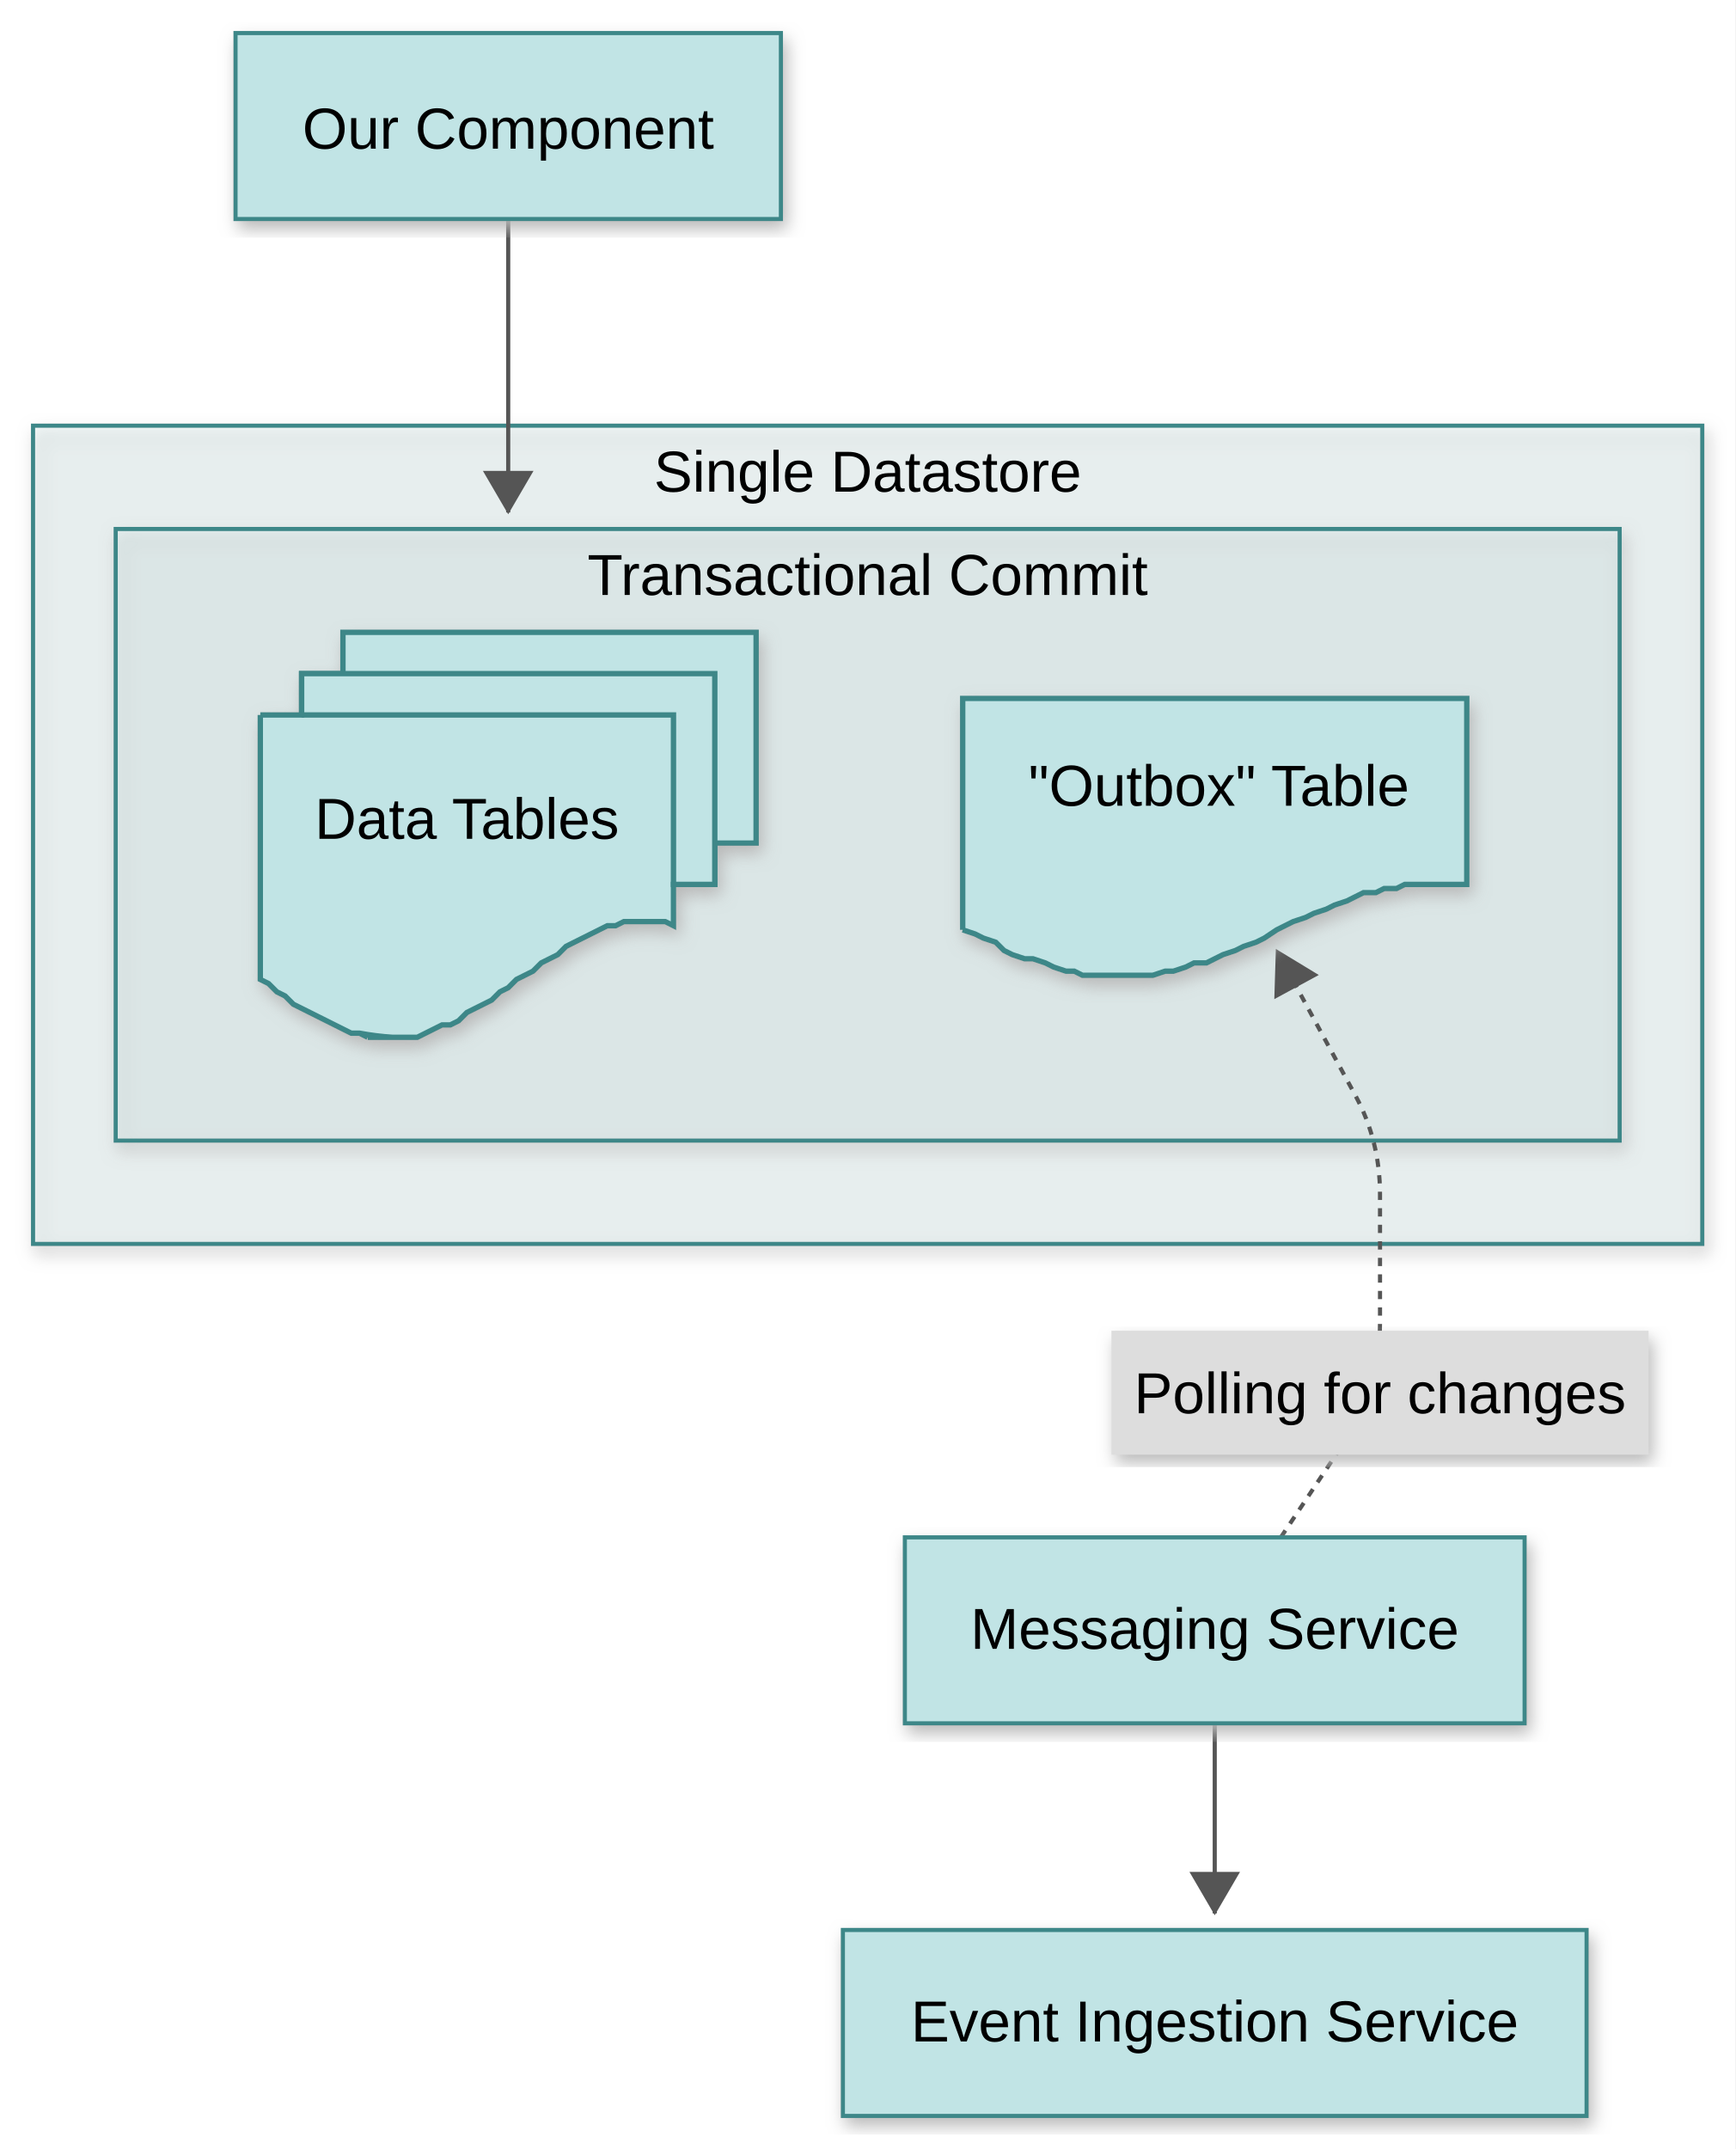
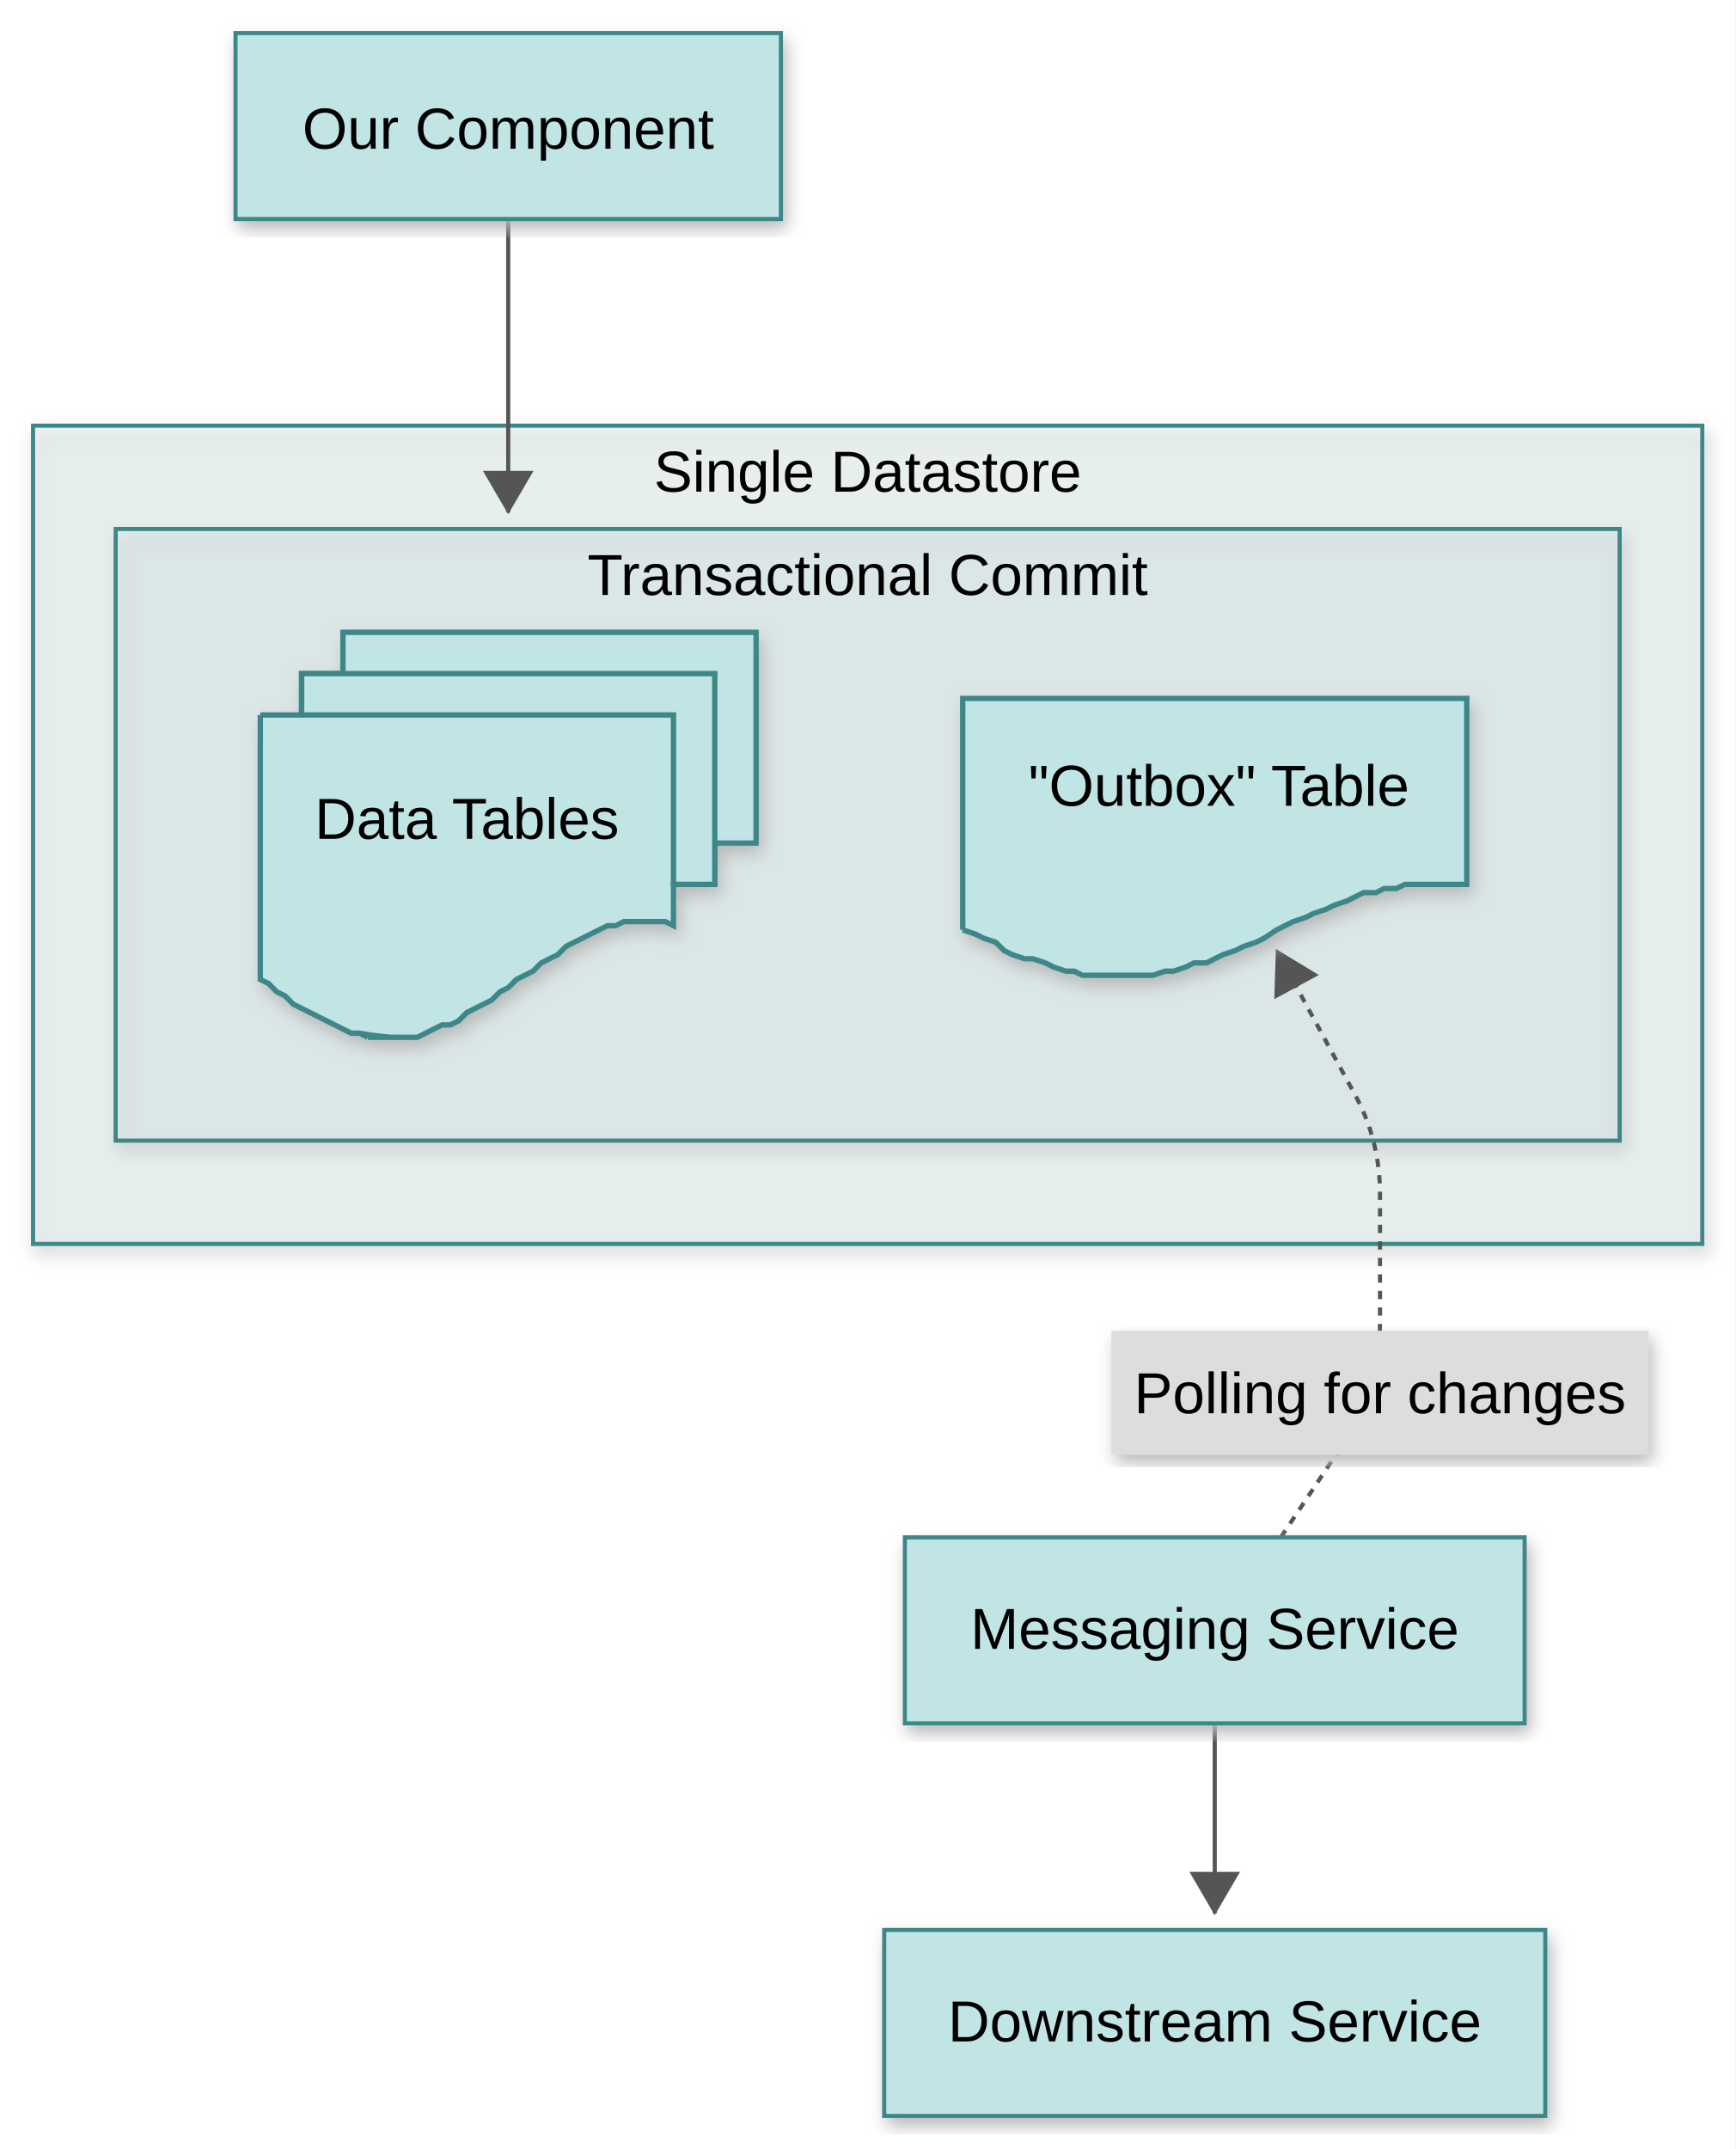
<svg xmlns="http://www.w3.org/2000/svg" viewBox="0 0 420 520" width="400px">
  <rect width="100%" height="100%" fill="#FFF" />
  <marker id="b" fill="#555" stroke="#555" markerHeight="14" markerUnits="userSpaceOnUse" markerWidth="10.5" orient="auto" refX="11.5" refY="7" viewBox="0 0 12 14">
    <path stroke-dasharray="1 0" stroke-width="0" d="m0 0 12 7-12 7z" />
  </marker>
  <path fill="#DEF1F2" fill-opacity=".3" stroke="#3E8788" d="M8 103h404v198H8z" filter="url(#a)" />
  <text x="52" y="12" dominant-baseline="middle" font-family="Arial, sans-serif" font-size="14" text-anchor="middle" transform="translate(158 103)">Single Datastore</text>
  <path fill="#DEF1F2" fill-opacity=".3" stroke="#3E8788" d="M28 128h364v148H28z" filter="url(#a)" />
  <text x="68" y="12" dominant-baseline="middle" font-family="Arial, sans-serif" font-size="14" text-anchor="middle" transform="translate(142 128)">Transactional Commit</text>
  <g fill="none" stroke="#555" marker-end="url(#b)">
    <path stroke-dasharray="0 0 2 2 2 2 2 2 2 2 2 2 2 2 2 2 2 2 2 2 2 2 2 2 2 2 2 2 2 2 2 2 2 2 2 2 2 2 2 2 2 2 2 2 2 2 2 2 2 2 2 2 2 2 2 2 2 2 2 2 2 2 2 2 2 2 2 2 2 2 2 2 2 2 9" d="m310 372 14-21q10-14 10-31v-31q0-13-6-24l-19-35" />
    <path d="M294 417v46" />
    <path d="M123 53v71" />
  </g>
  <path fill="#DDD" d="M-65-15H65v30H-65z" filter="url(#a)" transform="translate(334 337)" />
  <text y="1" dominant-baseline="middle" font-family="Arial, sans-serif" font-size="14" text-anchor="middle" transform="translate(334 337)">Polling for changes</text>
  <path fill="#C1E4E5" stroke="#3E8788" d="M-66-23H66v45H-66z" filter="url(#a)" transform="translate(123 31)" />
  <text y="1" dominant-baseline="middle" font-family="Arial, sans-serif" font-size="14" text-anchor="middle" transform="translate(123 31)">Our Component</text>
  <g transform="translate(123 195)">
    <path filter="url(#a)" fill="#C1E4E5" stroke="#3E8788" stroke-width="1.3" d="M-60-22v64l2 1 2 2 2 1 2 2 2 1 2 1 2 1 2 1 2 1 2 1 2 1h2a66 66 0 0 0 8 1h6l2-1 2-1 2-1h2l2-1 2-2 2-1 2-1 2-1 2-2 2-1 2-2 2-1 2-1 2-2 2-1 2-1 2-2 2-1 2-1 2-1 2-1 2-1h2l2-1h10l2 1V19h10V9h10v-51H-40v10h-10v10h-10m0 0v64m0-64v64m0 0 2 1m-2-1 2 1m0 0 2 2m-2-2 2 2m0 0 2 1m-2-1 2 1m0 0 2 2m-2-2 2 2m0 0 2 1m-2-1 2 1m0 0 2 1m-2-1 2 1m0 0 2 1m-2-1 2 1m0 0 2 1m-2-1 2 1m0 0 2 1m-2-1 2 1m0 0 2 1m-2-1 2 1m0 0 2 1m-2-1 2 1m0 0h2m-2 0h2m0 0 2 1m-2-1 2 1m0 0h2m-2 0h2m0 0h2m-2 0h2m0 0h2m-2 0h2m0 0h2m-2 0h2m0 0h2m-2 0h2m0 0h2m-2 0h2m0 0 2-1m-2 1 2-1m0 0 2-1m-2 1 2-1m0 0 2-1m-2 1 2-1m0 0h2m-2 0h2m0 0 2-1m-2 1 2-1m0 0 2-2m-2 2 2-2m0 0 2-1m-2 1 2-1m0 0 2-1m-2 1 2-1m0 0 2-1m-2 1 2-1m0 0 2-2m-2 2 2-2m0 0 2-1m-2 1 2-1m0 0 2-2m-2 2 2-2m0 0 2-1m-2 1 2-1m0 0 2-1m-2 1 2-1m0 0 2-2m-2 2 2-2m0 0 2-1m-2 1 2-1m0 0 2-1m-2 1 2-1m0 0 2-2m-2 2 2-2m0 0 2-1m-2 1 2-1m0 0 2-1m-2 1 2-1m0 0 2-1m-2 1 2-1m0 0 2-1m-2 1 2-1m0 0 2-1m-2 1 2-1m0 0h2m-2 0h2m0 0 2-1m-2 1 2-1m0 0h2m-2 0h2m0 0h2m-2 0h2m0 0h2m-2 0h2m0 0h2m-2 0h2m0 0h2m-2 0h2m0 0 2 1m-2-1 2 1m0 0V19m0 10V19m0 0h10m-10 0h10m0 0V9m0 10V9m0 0h10M50 9h10m0 0v-51m0 51v-51m0 0H-40m100 0H-40m0 0v10m0-10v10m0 0h-10m10 0h-10m0 0v10m0-10v10m0 0h-10m10 0h-10" />
    <path fill="#C1E4E5" stroke="#3E8788" stroke-width="1.3" d="M-50-22h90v41h10v-51H-50v10m0 0h90m-90 0h90m0 0v41m0-41v41m0 0h10m-10 0h10m0 0v-51m0 51v-51m0 0H-50m100 0H-50m0 0v10m0-10v10" />
  </g>
  <text x="-10" y="-3" dominant-baseline="middle" font-family="Arial, sans-serif" font-size="14" text-anchor="middle" transform="translate(123 202)">Data Tables</text>
  <g transform="translate(294 197)">
    <path filter="url(#a)" fill="#C1E4E5" d="m-61 28 3 1 2 1 3 1 2 2 2 1 3 1h2l3 1 2 1 3 1h2l2 1h17l3-1h2l3-1 2-1h3l2-1 2-1 3-1 2-1 3-1 2-1 3-2 2-1 2-1 3-1 2-1 3-1 2-1 3-1 2-1 2-1h3l2-1h3l2-1h15v-45H-61v56" stroke="#3E8788" stroke-width="1.3" />
  </g>
  <text x="45" y="11" dominant-baseline="middle" font-family="Arial, sans-serif" font-size="14" text-anchor="middle" transform="translate(250 180)">"Outbox" Table</text>
  <path fill="#C1E4E5" stroke="#3E8788" d="M-75-23H75v45H-75z" filter="url(#a)" transform="translate(294 395)" />
  <text dominant-baseline="middle" font-family="Arial, sans-serif" font-size="14" text-anchor="middle" transform="translate(294 395)">Messaging Service</text>
-   <path fill="#C1E4E5" stroke="#3E8788" d="M-90-23H90v45H-90z" filter="url(#a)" transform="translate(294 490)" />
-   <text dominant-baseline="middle" font-family="Arial, sans-serif" font-size="14" text-anchor="middle" transform="translate(294 490)">Event Ingestion Service</text>
+   <path fill="#C1E4E5" stroke="#3E8788" d="M-80-23H80v45H-80z" filter="url(#a)" transform="translate(294 490)" />
+   <text dominant-baseline="middle" font-family="Arial, sans-serif" font-size="14" text-anchor="middle" transform="translate(294 490)">Downstream Service</text>
  <defs>
    <filter id="a">
      <feDropShadow dx="1" dy="2" flood-color="#b9b9b9" stdDeviation="2" />
    </filter>
  </defs>
</svg>
